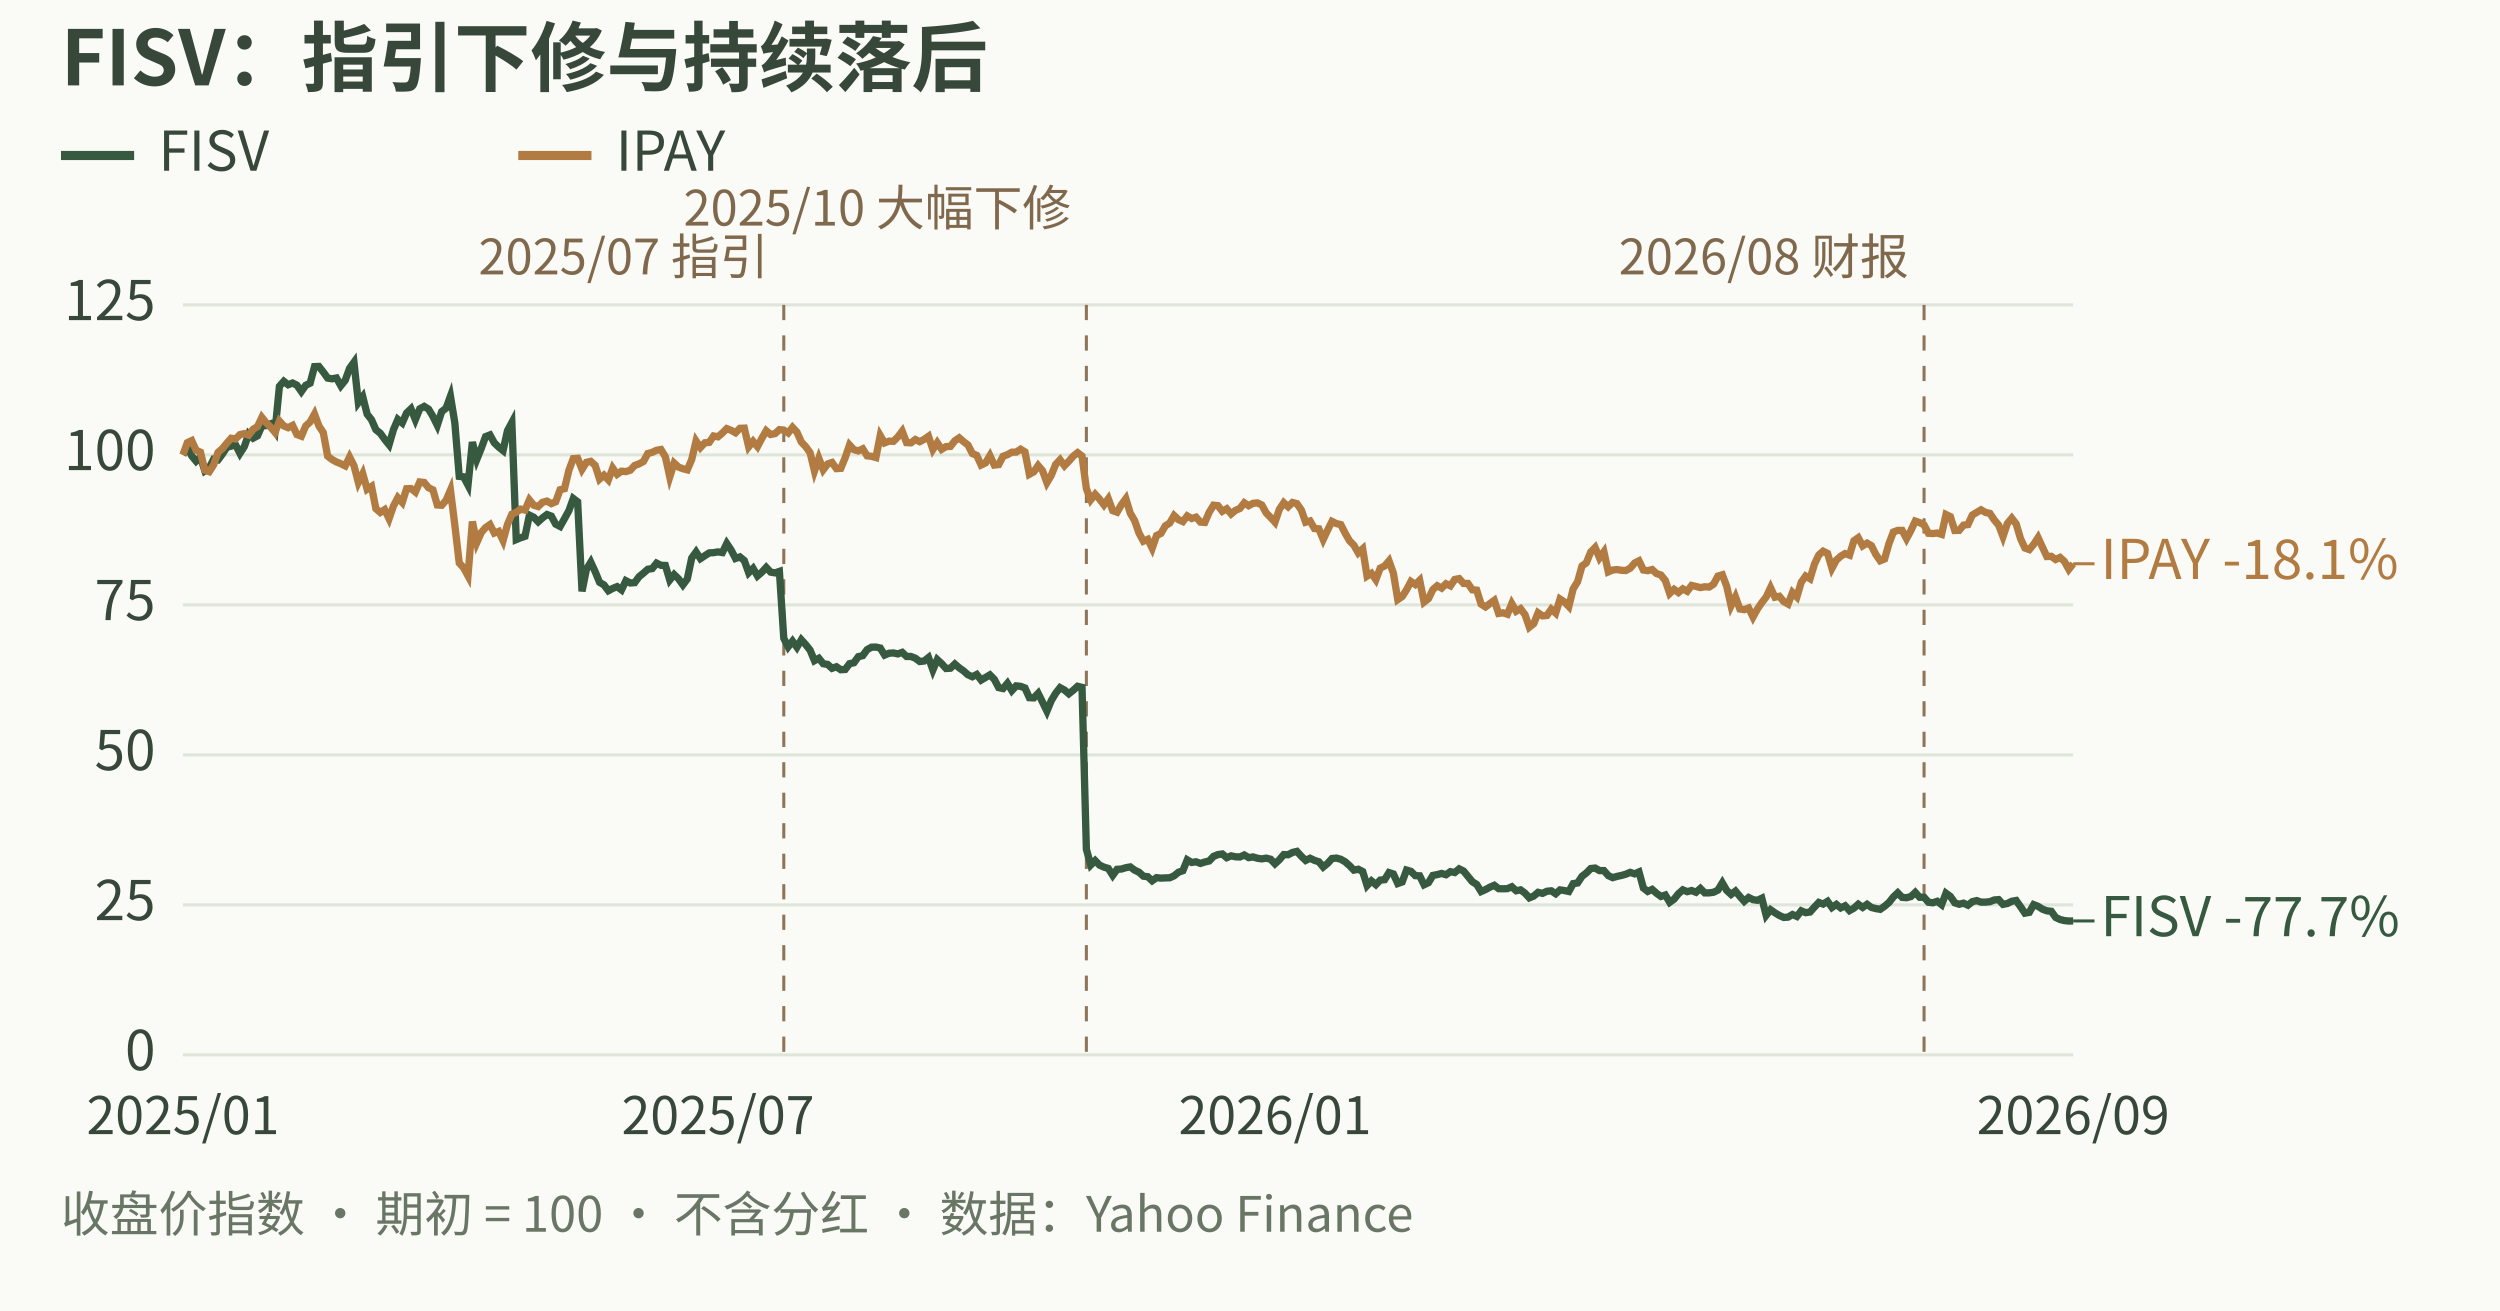
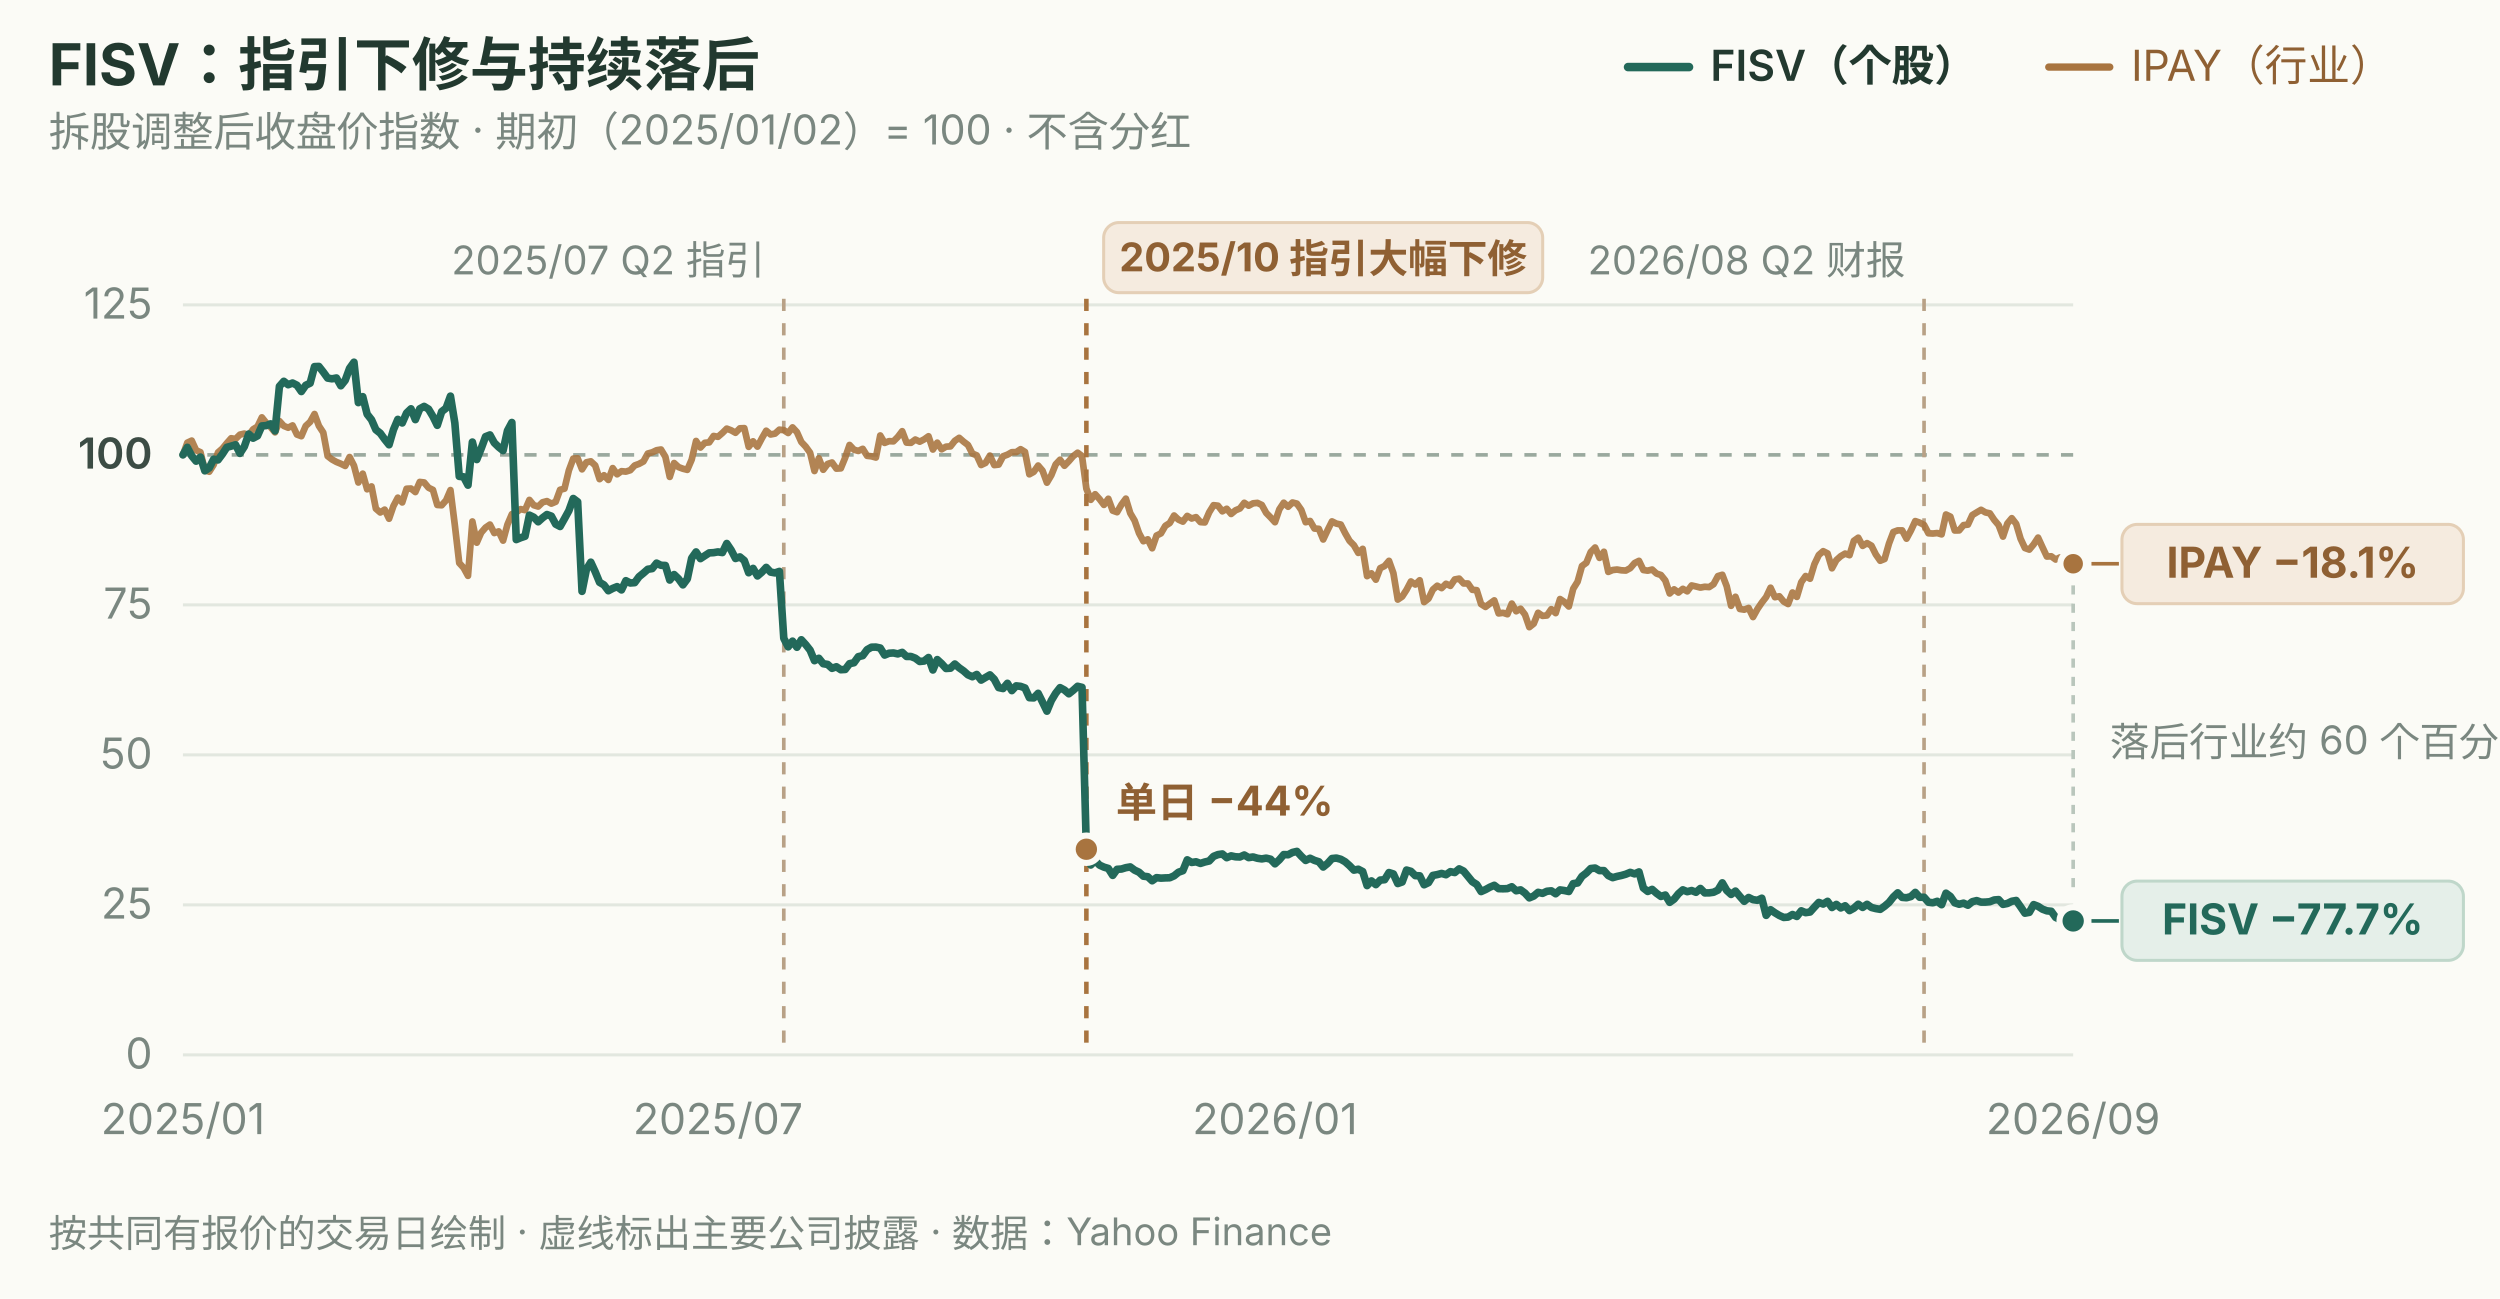
- <svg xmlns="http://www.w3.org/2000/svg" viewBox="0 0 820 430" role="img" aria-labelledby="title">
-   <rect width="820" height="430" fill="#fafbf7" />
-   <g font-family="Microsoft YaHei, Noto Sans CJK SC, sans-serif" fill="#37473a">
-     <text x="20" y="28" font-size="25" font-weight="600">FISV：指引下修与持续落后</text>
-     <line x1="20" x2="44" y1="51" y2="51" stroke="#365940" stroke-width="3" />
-     <text x="52" y="56" font-size="18">FISV</text>
-     <line x1="170" x2="194" y1="51" y2="51" stroke="#b27b42" stroke-width="3" />
-     <text x="202" y="56" font-size="18">IPAY</text>
-     <line x1="60" x2="680" y1="346.00" y2="346.00" stroke="#dfe5d9" />
-     <text x="51" y="351.00" text-anchor="end" font-size="18">0</text>
-     <line x1="60" x2="680" y1="296.80" y2="296.80" stroke="#dfe5d9" />
-     <text x="51" y="301.80" text-anchor="end" font-size="18">25</text>
-     <line x1="60" x2="680" y1="247.60" y2="247.60" stroke="#dfe5d9" />
-     <text x="51" y="252.60" text-anchor="end" font-size="18">50</text>
-     <line x1="60" x2="680" y1="198.40" y2="198.40" stroke="#dfe5d9" />
-     <text x="51" y="203.40" text-anchor="end" font-size="18">75</text>
-     <line x1="60" x2="680" y1="149.20" y2="149.20" stroke="#dfe5d9" />
-     <text x="51" y="154.20" text-anchor="end" font-size="18">100</text>
-     <line x1="60" x2="680" y1="100.00" y2="100.00" stroke="#dfe5d9" />
-     <text x="51" y="105.00" text-anchor="end" font-size="18">125</text>
-     <text x="60.00" y="372" text-anchor="middle" font-size="17">2025/01</text>
-     <text x="235.50" y="372" text-anchor="middle" font-size="17">2025/07</text>
-     <text x="418.19" y="372" text-anchor="middle" font-size="17">2026/01</text>
-     <text x="680.00" y="372" text-anchor="middle" font-size="17">2026/09</text>
-     <line x1="257.08" x2="257.08" y1="100" y2="346" stroke="#8e7458" stroke-dasharray="5 5" />
-     <text x="252.08" y="90" text-anchor="end" font-size="16" fill="#80684d">2025/07 指引</text>
-     <line x1="356.33" x2="356.33" y1="100" y2="346" stroke="#8e7458" stroke-dasharray="5 5" />
-     <text x="351.33" y="74" text-anchor="end" font-size="16" fill="#80684d">2025/10 大幅下修</text>
-     <line x1="631.09" x2="631.09" y1="100" y2="346" stroke="#8e7458" stroke-dasharray="5 5" />
-     <text x="626.09" y="90" text-anchor="end" font-size="16" fill="#80684d">2026/08 财报</text>
-     <polyline points="60.00,149.20 61.44,146.73 62.88,149.53 64.32,151.26 65.75,149.92 67.19,154.43 68.63,153.45 70.07,150.64 71.51,150.85 72.95,148.93 74.39,146.72 75.82,146.33 77.26,145.88 78.70,148.71 80.14,146.47 81.58,142.37 83.02,143.72 84.45,142.96 85.89,139.71 87.33,139.59 88.77,139.03 90.21,141.33 91.65,126.70 93.09,125.07 94.52,126.19 95.96,125.63 97.40,126.36 98.84,128.42 100.28,126.37 101.72,125.68 103.16,120.25 104.59,120.19 106.03,122.02 107.47,124.01 108.91,124.25 110.35,123.98 111.79,126.53 113.23,124.74 114.66,120.81 116.10,118.81 117.54,132.06 118.98,130.11 120.42,135.85 121.86,137.68 123.29,140.95 124.73,142.10 126.17,144.09 127.61,145.88 129.05,140.95 130.49,137.56 131.93,138.73 133.36,135.47 134.80,134.09 136.24,137.63 137.68,134.09 139.12,133.30 140.56,134.19 142.00,136.59 143.43,139.50 144.87,135.01 146.31,133.88 147.75,129.93 149.19,138.77 150.63,156.25 152.06,156.40 153.50,159.13 154.94,145.00 156.38,150.73 157.82,147.14 159.26,143.22 160.70,142.66 162.13,145.25 163.57,146.64 165.01,147.79 166.45,141.26 167.89,138.58 169.33,176.98 170.77,176.38 172.20,175.90 173.64,168.97 175.08,169.66 176.52,171.14 177.96,169.85 179.40,168.77 180.84,169.29 182.27,171.93 183.71,172.69 185.15,170.13 186.59,167.51 188.03,163.51 189.47,164.60 190.90,193.96 192.34,186.77 193.78,184.40 195.22,187.52 196.66,191.01 198.10,191.85 199.54,193.76 200.97,193.00 202.41,192.42 203.85,193.49 205.29,190.47 206.73,191.22 208.17,191.11 209.61,189.16 211.04,187.99 212.48,186.72 213.92,186.50 215.36,184.71 216.80,185.42 218.24,185.47 219.68,190.25 221.11,188.46 222.55,189.84 223.99,191.83 225.43,189.90 226.87,183.06 228.31,181.04 229.74,183.23 231.18,182.28 232.62,181.35 234.06,181.27 235.50,181.02 236.94,181.24 238.38,178.27 239.81,180.41 241.25,183.18 242.69,182.67 244.13,183.86 245.57,187.86 247.01,186.44 248.45,188.91 249.88,187.68 251.32,186.11 252.76,187.65 254.20,187.91 255.64,187.42 257.08,209.37 258.52,212.16 259.95,210.30 261.39,212.30 262.83,209.85 264.27,211.43 265.71,213.25 267.15,216.70 268.58,215.92 270.02,217.70 271.46,217.93 272.90,219.21 274.34,218.70 275.78,219.67 277.22,219.58 278.65,217.69 280.09,217.38 281.53,215.39 282.97,215.05 284.41,213.09 285.85,212.28 287.29,212.24 288.72,212.55 290.16,214.86 291.60,214.26 293.04,214.17 294.48,214.48 295.92,213.98 297.35,215.32 298.79,215.33 300.23,215.89 301.67,216.97 303.11,216.82 304.55,215.67 305.99,219.75 307.42,216.35 308.86,217.67 310.30,219.26 311.74,219.17 313.18,217.80 314.62,219.05 316.06,220.07 317.49,221.34 318.93,221.97 320.37,221.23 321.81,223.07 323.25,222.21 324.69,221.36 326.13,222.82 327.56,225.53 329.00,225.84 330.44,224.13 331.88,226.52 333.32,224.96 334.76,225.13 336.19,225.65 337.63,228.84 339.07,228.91 340.51,227.41 341.95,230.29 343.39,233.26 344.83,229.77 346.26,227.39 347.70,225.55 349.14,226.33 350.58,227.56 352.02,226.41 353.46,225.10 354.90,225.45 356.33,278.55 357.77,283.72 359.21,282.28 360.65,283.76 362.09,284.42 363.53,284.85 364.97,287.12 366.40,285.14 367.84,285.04 369.28,284.60 370.72,284.35 372.16,285.41 373.60,286.09 375.03,287.39 376.47,287.56 377.91,288.89 379.35,287.87 380.79,288.03 382.23,287.95 383.67,287.91 385.10,287.27 386.54,286.10 387.98,285.58 389.42,282.03 390.86,282.88 392.30,282.67 393.74,283.20 395.17,282.74 396.61,282.40 398.05,280.88 399.49,280.31 400.93,280.10 402.37,281.32 403.81,280.72 405.24,281.03 406.68,281.09 408.12,280.44 409.56,281.30 411.00,281.08 412.44,281.51 413.87,281.72 415.31,281.47 416.75,281.82 418.19,283.33 419.63,282.00 421.07,280.30 422.51,280.35 423.94,279.60 425.38,279.26 426.82,280.84 428.26,282.22 429.70,281.51 431.14,282.20 432.58,282.66 434.01,284.38 435.45,283.20 436.89,281.60 438.33,281.45 439.77,281.84 441.21,282.66 442.65,283.94 444.08,285.40 445.52,285.11 446.96,285.87 448.40,290.47 449.84,288.94 451.28,290.16 452.71,288.67 454.15,288.54 455.59,286.20 457.03,286.66 458.47,289.80 459.91,289.29 461.35,285.38 462.78,285.80 464.22,287.21 465.66,287.27 467.10,290.20 468.54,289.51 469.98,287.14 471.42,286.87 472.85,286.49 474.29,286.91 475.73,285.91 477.17,286.19 478.61,284.99 480.05,285.71 481.48,287.44 482.92,289.20 484.36,290.11 485.80,292.43 487.24,291.79 488.68,291.00 490.12,290.38 491.55,291.48 492.99,291.52 494.43,291.47 495.87,290.86 497.31,292.17 498.75,291.88 500.19,292.94 501.62,294.50 503.06,293.90 504.50,292.69 505.94,293.02 507.38,292.34 508.82,292.19 510.26,293.15 511.69,291.89 513.13,292.10 514.57,292.41 516.01,289.83 517.45,289.61 518.89,287.44 520.32,286.34 521.76,284.88 523.20,284.72 524.64,285.56 526.08,285.56 527.52,287.19 528.96,287.87 530.39,287.46 531.83,287.15 533.27,286.74 534.71,286.14 536.15,286.63 537.59,285.99 539.03,291.27 540.46,292.39 541.90,291.72 543.34,292.99 544.78,294.03 546.22,293.57 547.66,295.96 549.10,294.92 550.53,293.14 551.97,291.87 553.41,292.47 554.85,292.10 556.29,292.67 557.73,291.42 559.16,292.87 560.60,292.86 562.04,292.66 563.48,291.96 564.92,289.58 566.36,292.06 567.80,293.37 569.23,292.28 570.67,294.00 572.11,295.63 573.55,294.38 574.99,295.09 576.43,295.30 577.87,294.62 579.30,300.23 580.74,298.39 582.18,299.40 583.62,300.27 585.06,300.92 586.50,300.81 587.94,299.96 589.37,300.59 590.81,298.75 592.25,299.35 593.69,299.14 595.13,297.53 596.57,296.00 598.00,296.53 599.44,295.64 600.88,297.66 602.32,296.65 603.76,297.80 605.20,297.10 606.64,298.67 608.07,297.88 609.51,296.59 610.95,297.63 612.39,296.62 613.83,297.65 615.27,298.02 616.71,298.26 618.14,297.25 619.58,296.02 621.02,294.21 622.46,292.85 623.90,294.34 625.34,294.46 626.77,294.07 628.21,292.71 629.65,294.30 631.09,294.30 632.53,295.93 633.97,296.11 635.41,295.63 636.84,296.74 638.28,292.97 639.72,294.03 641.16,296.12 642.60,296.59 644.04,296.24 645.48,296.91 646.91,295.76 648.35,295.40 649.79,295.90 651.23,295.89 652.67,295.76 654.11,295.19 655.55,295.07 656.98,296.63 658.42,296.34 659.86,295.62 661.30,295.36 662.74,297.41 664.18,299.52 665.61,299.25 667.05,296.72 668.49,297.28 669.93,298.21 671.37,298.75 672.81,298.90 674.25,300.91 675.68,301.60 677.12,301.95 678.56,302.10 680.00,302.07" fill="none" stroke="#365940" stroke-width="2.4" />
-     <line x1="680" y1="302.07" x2="687" y2="302.07" stroke="#365940" />
-     <text x="689" y="307.07" font-size="18" fill="#365940">FISV -77.7%</text>
-     <polyline points="60.00,149.20 61.44,145.20 62.88,144.52 64.32,147.68 65.75,148.32 67.19,154.21 68.63,154.72 70.07,152.45 71.51,148.39 72.95,147.13 74.39,145.37 75.82,143.75 77.26,143.98 78.70,142.56 80.14,142.22 81.58,142.73 83.02,140.80 84.45,139.92 85.89,136.90 87.33,138.70 88.77,140.12 90.21,141.81 91.65,138.12 93.09,139.71 94.52,140.29 95.96,139.54 97.40,142.53 98.84,143.07 100.28,139.71 101.72,138.39 103.16,135.80 104.59,139.68 106.03,141.88 107.47,149.61 108.91,150.72 110.35,151.52 111.79,152.11 113.23,152.82 114.66,149.91 116.10,152.71 117.54,158.26 118.98,155.37 120.42,160.48 121.86,159.55 123.29,166.85 124.73,168.09 126.17,167.16 127.61,170.14 129.05,165.97 130.49,163.24 131.93,164.80 133.36,160.31 134.80,160.24 136.24,161.39 137.68,158.08 139.12,158.25 140.56,159.97 142.00,160.68 143.43,165.63 144.87,165.73 146.31,164.11 147.75,160.75 149.19,172.28 150.63,184.66 152.06,186.23 153.50,188.87 154.94,171.05 156.38,178.00 157.82,174.71 159.26,173.05 160.70,172.06 162.13,174.84 163.57,174.30 165.01,177.32 166.45,172.03 167.89,168.65 169.33,168.04 170.77,166.99 172.20,167.32 173.64,163.97 175.08,165.71 176.52,166.15 177.96,164.75 179.40,164.37 180.84,165.19 182.27,164.58 183.71,160.64 185.15,160.28 186.59,154.28 188.03,150.42 189.47,150.33 190.90,153.94 192.34,151.64 193.78,151.32 195.22,152.66 196.66,157.15 198.10,155.88 199.54,157.41 200.97,153.54 202.41,155.57 203.85,154.55 205.29,154.69 206.73,154.23 208.17,152.67 209.61,152.15 211.04,151.37 212.48,148.76 213.92,148.37 215.36,147.68 216.80,147.44 218.24,149.81 219.68,156.42 221.11,151.88 222.55,153.20 223.99,153.74 225.43,154.11 226.87,150.76 228.31,144.64 229.74,146.79 231.18,145.24 232.62,145.10 234.06,143.00 235.50,143.27 236.94,142.02 238.38,140.59 239.81,141.14 241.25,141.95 242.69,140.49 244.13,140.43 245.57,146.56 247.01,144.76 248.45,146.49 249.88,143.78 251.32,141.28 252.76,142.51 254.20,142.23 255.64,140.93 257.08,141.09 258.52,142.02 259.95,140.19 261.39,141.73 262.83,144.97 264.27,146.50 265.71,148.49 267.15,154.49 268.58,150.32 270.02,154.08 271.46,152.18 272.90,151.70 274.34,153.71 275.78,153.62 277.22,150.11 278.65,145.95 280.09,147.49 281.53,147.91 282.97,147.22 284.41,149.51 285.85,149.67 287.29,150.07 288.72,142.84 290.16,145.27 291.60,144.70 293.04,144.76 294.48,143.32 295.92,141.44 297.35,145.17 298.79,145.25 300.23,144.17 301.67,144.87 303.11,144.12 304.55,143.10 305.99,147.44 307.42,145.20 308.86,147.37 310.30,146.50 311.74,146.42 313.18,144.59 314.62,143.61 316.06,144.87 317.49,145.95 318.93,148.76 320.37,149.37 321.81,152.52 323.25,151.84 324.69,149.44 326.13,152.55 327.56,152.38 329.00,149.67 330.44,149.13 331.88,148.32 333.32,148.29 334.76,147.34 336.19,148.22 337.63,155.57 339.07,154.77 340.51,152.70 341.95,154.38 343.39,158.31 344.83,155.87 346.26,152.32 347.70,150.79 349.14,152.76 350.58,151.27 352.02,149.61 353.46,148.49 354.90,149.58 356.33,160.28 357.77,163.94 359.21,162.11 360.65,163.70 362.09,165.60 363.53,163.60 364.97,167.49 366.40,168.00 367.84,165.50 369.28,163.56 370.72,168.31 372.16,170.76 373.60,174.88 375.03,177.52 376.47,176.90 377.91,179.83 379.35,175.66 380.79,174.95 382.23,172.47 383.67,171.56 385.10,169.09 386.54,170.44 387.98,171.09 389.42,169.22 390.86,170.07 392.30,169.63 393.74,171.25 395.17,171.36 396.61,168.04 398.05,165.70 399.49,165.87 400.93,167.71 402.37,166.88 403.81,168.58 405.24,167.39 406.68,166.78 408.12,164.92 409.56,165.87 411.00,165.09 412.44,164.95 413.87,165.63 415.31,168.24 416.75,169.70 418.19,171.28 419.63,167.05 421.07,164.89 422.51,166.21 423.94,164.82 425.38,165.19 426.82,167.26 428.26,171.29 429.70,170.88 431.14,173.36 432.58,173.46 434.01,176.95 435.45,173.90 436.89,171.02 438.33,171.74 439.77,172.05 441.21,174.88 442.65,177.39 444.08,178.84 445.52,181.35 446.96,180.03 448.40,188.97 449.84,188.06 451.28,190.13 452.71,186.36 454.15,185.65 455.59,183.96 457.03,187.99 458.47,196.66 459.91,195.68 461.35,193.45 462.78,190.73 464.22,191.72 465.66,190.33 467.10,197.48 468.54,196.36 469.98,193.38 471.42,192.12 472.85,192.90 474.29,191.48 475.73,192.16 477.17,190.06 478.61,189.79 480.05,191.37 481.48,191.38 482.92,193.45 484.36,193.58 485.80,198.15 487.24,199.07 488.68,197.98 490.12,196.93 491.55,201.20 492.99,201.00 494.43,201.47 495.87,197.98 497.31,200.49 498.75,199.67 500.19,201.58 501.62,205.71 503.06,204.56 504.50,201.00 505.94,202.00 507.38,201.88 508.82,199.81 510.26,201.10 511.69,196.49 513.13,197.44 514.57,198.93 516.01,193.11 517.45,190.80 518.89,185.65 520.32,184.60 521.76,181.05 523.20,179.59 524.64,182.98 526.08,180.98 527.52,187.58 528.96,186.97 530.39,186.81 531.83,187.06 533.27,187.14 534.71,186.36 536.15,184.68 537.59,183.96 539.03,186.97 540.46,187.18 541.90,186.81 543.34,188.13 544.78,188.60 546.22,190.40 547.66,194.66 549.10,193.31 550.53,194.36 551.97,193.14 553.41,193.95 554.85,192.03 556.29,192.36 557.73,192.73 559.16,192.46 560.60,192.56 562.04,191.62 563.48,188.96 564.92,188.53 566.36,192.29 567.80,198.70 569.23,195.75 570.67,199.75 572.11,199.97 573.55,199.41 574.99,202.39 576.43,199.78 577.87,197.66 579.30,195.82 580.74,192.77 582.18,195.88 583.62,195.58 585.06,197.31 586.50,198.12 587.94,194.34 589.37,195.78 590.81,190.97 592.25,188.94 593.69,189.82 595.13,185.05 596.57,182.03 598.00,180.79 599.44,181.52 600.88,186.40 602.32,183.72 603.76,182.43 605.20,181.58 606.64,182.10 608.07,177.39 609.51,176.37 610.95,179.04 612.39,178.15 613.83,178.98 615.27,181.86 616.71,183.93 618.14,183.35 619.58,178.30 621.02,174.50 622.46,173.97 623.90,173.97 625.34,176.68 626.77,174.03 628.21,170.92 629.65,171.42 631.09,172.17 632.53,174.91 633.97,175.00 635.41,174.84 636.84,175.27 638.28,168.76 639.72,169.46 641.16,174.00 642.60,173.97 644.04,172.24 645.48,172.07 646.91,168.95 648.35,168.07 649.79,167.22 651.23,168.07 652.67,168.38 654.11,170.54 655.55,172.24 656.98,176.00 658.42,171.70 659.86,169.97 661.30,171.83 662.74,176.68 664.18,179.76 665.61,180.27 667.05,178.54 668.49,176.34 669.93,179.49 671.37,182.54 672.81,182.47 674.25,183.52 675.68,182.84 677.12,184.13 678.56,186.74 680.00,184.91" fill="none" stroke="#b27b42" stroke-width="2.4" />
-     <line x1="680" y1="184.91" x2="687" y2="184.91" stroke="#b27b42" />
-     <text x="689" y="189.91" font-size="18" fill="#b27b42">IPAY -18.1%</text>
-     <text x="20" y="404" font-size="16" fill="#697565">收盘价指数 · 期初 = 100 · 不含分红 · 数据：Yahoo Finance</text>
+ <svg xmlns="http://www.w3.org/2000/svg" width="820" height="426" viewBox="0 0 820 426" role="img" aria-labelledby="title desc">
+   <rect width="820" height="426" fill="#fbfbf6" />
+   <g font-family="Inter, -apple-system, BlinkMacSystemFont, 'Segoe UI', 'PingFang SC', 'Microsoft YaHei', 'Noto Sans SC', sans-serif" fill="#3c4c44">
+     <text x="16" y="28" font-size="19" font-weight="650" fill="#22392f">FISV：指引下修与持续落后</text>
+     <text x="16" y="48" font-size="13.5" fill="#7a8780">拆股调整后收盘价指数 · 期初（2025/01/02）= 100 · 不含分红</text>
+     <g transform="translate(534, 22)">
+       <line x1="0" y1="0" x2="20" y2="0" stroke="#23695a" stroke-width="2.8" stroke-linecap="round" />
+       <text x="27" y="4.5" font-size="14" font-weight="600" fill="#22392f">FISV（个股）</text>
+       <line x1="138" y1="0" x2="158" y2="0" stroke="#a8743f" stroke-width="2.4" stroke-linecap="round" />
+       <text x="165" y="4.5" font-size="14" fill="#8f6033">IPAY（行业）</text>
+     </g>
+     <g stroke="#e2e7df" stroke-width="1">
+       <line x1="60" x2="680" y1="346.00" y2="346.00" />
+       <line x1="60" x2="680" y1="296.80" y2="296.80" />
+       <line x1="60" x2="680" y1="247.60" y2="247.60" />
+       <line x1="60" x2="680" y1="198.40" y2="198.40" />
+       <line x1="60" x2="680" y1="100.00" y2="100.00" />
+     </g>
+     <line x1="60" x2="680" y1="149.20" y2="149.20" stroke="#9aa99e" stroke-width="1.2" stroke-dasharray="4 4" />
+     <g font-size="14" fill="#7a8780" text-anchor="end">
+       <text x="50" y="350.50">0</text>
+       <text x="50" y="301.30">25</text>
+       <text x="50" y="252.10">50</text>
+       <text x="50" y="202.90">75</text>
+       <text x="50" y="153.70" font-weight="600" fill="#3c4c44">100</text>
+       <text x="50" y="104.50">125</text>
+     </g>
+     <g font-size="14" fill="#7a8780" text-anchor="middle">
+       <text x="60.00" y="372">2025/01</text>
+       <text x="235.50" y="372">2025/07</text>
+       <text x="418.19" y="372">2026/01</text>
+       <text x="680.00" y="372">2026/09</text>
+     </g>
+     <g stroke="#b8a186" stroke-width="1.2" stroke-dasharray="4 4">
+       <line x1="257.08" x2="257.08" y1="98" y2="346" />
+       <line x1="631.09" x2="631.09" y1="98" y2="346" />
+     </g>
+     <line x1="356.33" x2="356.33" y1="98" y2="346" stroke="#a8743f" stroke-width="1.5" stroke-dasharray="4 4" />
+     <text x="251" y="90" text-anchor="end" font-size="13" fill="#7a8780">2025/07 Q2 指引</text>
+     <rect x="362" y="73" width="144" height="23" rx="5" fill="#f5ebdf" stroke="#e4cfb6" stroke-width="1" />
+     <text x="434" y="89" text-anchor="middle" font-size="13" font-weight="650" fill="#8f6033">2025/10 指引大幅下修</text>
+     <text x="625" y="90" text-anchor="end" font-size="13" fill="#7a8780">2026/08 Q2 财报</text>
+     <polyline points="60.00,149.20 61.44,145.20 62.88,144.52 64.32,147.68 65.75,148.32 67.19,154.21 68.63,154.72 70.07,152.45 71.51,148.39 72.95,147.13 74.39,145.37 75.82,143.75 77.26,143.98 78.70,142.56 80.14,142.22 81.58,142.73 83.02,140.80 84.45,139.92 85.89,136.90 87.33,138.70 88.77,140.12 90.21,141.81 91.65,138.12 93.09,139.71 94.52,140.29 95.96,139.54 97.40,142.53 98.84,143.07 100.28,139.71 101.72,138.39 103.16,135.80 104.59,139.68 106.03,141.88 107.47,149.61 108.91,150.72 110.35,151.52 111.79,152.11 113.23,152.82 114.66,149.91 116.10,152.71 117.54,158.26 118.98,155.37 120.42,160.48 121.86,159.55 123.29,166.85 124.73,168.09 126.17,167.16 127.61,170.14 129.05,165.97 130.49,163.24 131.93,164.80 133.36,160.31 134.80,160.24 136.24,161.39 137.68,158.08 139.12,158.25 140.56,159.97 142.00,160.68 143.43,165.63 144.87,165.73 146.31,164.11 147.75,160.75 149.19,172.28 150.63,184.66 152.06,186.23 153.50,188.87 154.94,171.05 156.38,178.00 157.82,174.71 159.26,173.05 160.70,172.06 162.13,174.84 163.57,174.30 165.01,177.32 166.45,172.03 167.89,168.65 169.33,168.04 170.77,166.99 172.20,167.32 173.64,163.97 175.08,165.71 176.52,166.15 177.96,164.75 179.40,164.37 180.84,165.19 182.27,164.58 183.71,160.64 185.15,160.28 186.59,154.28 188.03,150.42 189.47,150.33 190.90,153.94 192.34,151.64 193.78,151.32 195.22,152.66 196.66,157.15 198.10,155.88 199.54,157.41 200.97,153.54 202.41,155.57 203.85,154.55 205.29,154.69 206.73,154.23 208.17,152.67 209.61,152.15 211.04,151.37 212.48,148.76 213.92,148.37 215.36,147.68 216.80,147.44 218.24,149.81 219.68,156.42 221.11,151.88 222.55,153.20 223.99,153.74 225.43,154.11 226.87,150.76 228.31,144.64 229.74,146.79 231.18,145.24 232.62,145.10 234.06,143.00 235.50,143.27 236.94,142.02 238.38,140.59 239.81,141.14 241.25,141.95 242.69,140.49 244.13,140.43 245.57,146.56 247.01,144.76 248.45,146.49 249.88,143.78 251.32,141.28 252.76,142.51 254.20,142.23 255.64,140.93 257.08,141.09 258.52,142.02 259.95,140.19 261.39,141.73 262.83,144.97 264.27,146.50 265.71,148.49 267.15,154.49 268.58,150.32 270.02,154.08 271.46,152.18 272.90,151.70 274.34,153.71 275.78,153.62 277.22,150.11 278.65,145.95 280.09,147.49 281.53,147.91 282.97,147.22 284.41,149.51 285.85,149.67 287.29,150.07 288.72,142.84 290.16,145.27 291.60,144.70 293.04,144.76 294.48,143.32 295.92,141.44 297.35,145.17 298.79,145.25 300.23,144.17 301.67,144.87 303.11,144.12 304.55,143.10 305.99,147.44 307.42,145.20 308.86,147.37 310.30,146.50 311.74,146.42 313.18,144.59 314.62,143.61 316.06,144.87 317.49,145.95 318.93,148.76 320.37,149.37 321.81,152.52 323.25,151.84 324.69,149.44 326.13,152.55 327.56,152.38 329.00,149.67 330.44,149.13 331.88,148.32 333.32,148.29 334.76,147.34 336.19,148.22 337.63,155.57 339.07,154.77 340.51,152.70 341.95,154.38 343.39,158.31 344.83,155.87 346.26,152.32 347.70,150.79 349.14,152.76 350.58,151.27 352.02,149.61 353.46,148.49 354.90,149.58 356.33,160.28 357.77,163.94 359.21,162.11 360.65,163.70 362.09,165.60 363.53,163.60 364.97,167.49 366.40,168.00 367.84,165.50 369.28,163.56 370.72,168.31 372.16,170.76 373.60,174.88 375.03,177.52 376.47,176.90 377.91,179.83 379.35,175.66 380.79,174.95 382.23,172.47 383.67,171.56 385.10,169.09 386.54,170.44 387.98,171.09 389.42,169.22 390.86,170.07 392.30,169.63 393.74,171.25 395.17,171.36 396.61,168.04 398.05,165.70 399.49,165.87 400.93,167.71 402.37,166.88 403.81,168.58 405.24,167.39 406.68,166.78 408.12,164.92 409.56,165.87 411.00,165.09 412.44,164.95 413.87,165.63 415.31,168.24 416.75,169.70 418.19,171.28 419.63,167.05 421.07,164.89 422.51,166.21 423.94,164.82 425.38,165.19 426.82,167.26 428.26,171.29 429.70,170.88 431.14,173.36 432.58,173.46 434.01,176.95 435.45,173.90 436.89,171.02 438.33,171.74 439.77,172.05 441.21,174.88 442.65,177.39 444.08,178.84 445.52,181.35 446.96,180.03 448.40,188.97 449.84,188.06 451.28,190.13 452.71,186.36 454.15,185.65 455.59,183.96 457.03,187.99 458.47,196.66 459.91,195.68 461.35,193.45 462.78,190.73 464.22,191.72 465.66,190.33 467.10,197.48 468.54,196.36 469.98,193.38 471.42,192.12 472.85,192.90 474.29,191.48 475.73,192.16 477.17,190.06 478.61,189.79 480.05,191.37 481.48,191.38 482.92,193.45 484.36,193.58 485.80,198.15 487.24,199.07 488.68,197.98 490.12,196.93 491.55,201.20 492.99,201.00 494.43,201.47 495.87,197.98 497.31,200.49 498.75,199.67 500.19,201.58 501.62,205.71 503.06,204.56 504.50,201.00 505.94,202.00 507.38,201.88 508.82,199.81 510.26,201.10 511.69,196.49 513.13,197.44 514.57,198.93 516.01,193.11 517.45,190.80 518.89,185.65 520.32,184.60 521.76,181.05 523.20,179.59 524.64,182.98 526.08,180.98 527.52,187.58 528.96,186.97 530.39,186.81 531.83,187.06 533.27,187.14 534.71,186.36 536.15,184.68 537.59,183.96 539.03,186.97 540.46,187.18 541.90,186.81 543.34,188.13 544.78,188.60 546.22,190.40 547.66,194.66 549.10,193.31 550.53,194.36 551.97,193.14 553.41,193.95 554.85,192.03 556.29,192.36 557.73,192.73 559.16,192.46 560.60,192.56 562.04,191.62 563.48,188.96 564.92,188.53 566.36,192.29 567.80,198.70 569.23,195.75 570.67,199.75 572.11,199.97 573.55,199.41 574.99,202.39 576.43,199.78 577.87,197.66 579.30,195.82 580.74,192.77 582.18,195.88 583.62,195.58 585.06,197.31 586.50,198.12 587.94,194.34 589.37,195.78 590.81,190.97 592.25,188.94 593.69,189.82 595.13,185.05 596.57,182.03 598.00,180.79 599.44,181.52 600.88,186.40 602.32,183.72 603.76,182.43 605.20,181.58 606.64,182.10 608.07,177.39 609.51,176.37 610.95,179.04 612.39,178.15 613.83,178.98 615.27,181.86 616.71,183.93 618.14,183.35 619.58,178.30 621.02,174.50 622.46,173.97 623.90,173.97 625.34,176.68 626.77,174.03 628.21,170.92 629.65,171.42 631.09,172.17 632.53,174.91 633.97,175.00 635.41,174.84 636.84,175.27 638.28,168.76 639.72,169.46 641.16,174.00 642.60,173.97 644.04,172.24 645.48,172.07 646.91,168.95 648.35,168.07 649.79,167.22 651.23,168.07 652.67,168.38 654.11,170.54 655.55,172.24 656.98,176.00 658.42,171.70 659.86,169.97 661.30,171.83 662.74,176.68 664.18,179.76 665.61,180.27 667.05,178.54 668.49,176.34 669.93,179.49 671.37,182.54 672.81,182.47 674.25,183.52 675.68,182.84 677.12,184.13 678.56,186.74 680.00,184.91" fill="none" stroke="#a8743f" stroke-width="2.2" stroke-linejoin="round" stroke-linecap="round" stroke-opacity="0.88" />
+     <polyline points="60.00,149.20 61.44,146.73 62.88,149.53 64.32,151.26 65.75,149.92 67.19,154.43 68.63,153.45 70.07,150.64 71.51,150.85 72.95,148.93 74.39,146.72 75.82,146.33 77.26,145.88 78.70,148.71 80.14,146.47 81.58,142.37 83.02,143.72 84.45,142.96 85.89,139.71 87.33,139.59 88.77,139.03 90.21,141.33 91.65,126.70 93.09,125.07 94.52,126.19 95.96,125.63 97.40,126.36 98.84,128.42 100.28,126.37 101.72,125.68 103.16,120.25 104.59,120.19 106.03,122.02 107.47,124.01 108.91,124.25 110.35,123.98 111.79,126.53 113.23,124.74 114.66,120.81 116.10,118.81 117.54,132.06 118.98,130.11 120.42,135.85 121.86,137.68 123.29,140.95 124.73,142.10 126.17,144.09 127.61,145.88 129.05,140.95 130.49,137.56 131.93,138.73 133.36,135.47 134.80,134.09 136.24,137.63 137.68,134.09 139.12,133.30 140.56,134.19 142.00,136.59 143.43,139.50 144.87,135.01 146.31,133.88 147.75,129.93 149.19,138.77 150.63,156.25 152.06,156.40 153.50,159.13 154.94,145.00 156.38,150.73 157.82,147.14 159.26,143.22 160.70,142.66 162.13,145.25 163.57,146.64 165.01,147.79 166.45,141.26 167.89,138.58 169.33,176.98 170.77,176.38 172.20,175.90 173.64,168.97 175.08,169.66 176.52,171.14 177.96,169.85 179.40,168.77 180.84,169.29 182.27,171.93 183.71,172.69 185.15,170.13 186.59,167.51 188.03,163.51 189.47,164.60 190.90,193.96 192.34,186.77 193.78,184.40 195.22,187.52 196.66,191.01 198.10,191.85 199.54,193.76 200.97,193.00 202.41,192.42 203.85,193.49 205.29,190.47 206.73,191.22 208.17,191.11 209.61,189.16 211.04,187.99 212.48,186.72 213.92,186.50 215.36,184.71 216.80,185.42 218.24,185.47 219.68,190.25 221.11,188.46 222.55,189.84 223.99,191.83 225.43,189.90 226.87,183.06 228.31,181.04 229.74,183.23 231.18,182.28 232.62,181.35 234.06,181.27 235.50,181.02 236.94,181.24 238.38,178.27 239.81,180.41 241.25,183.18 242.69,182.67 244.13,183.86 245.57,187.86 247.01,186.44 248.45,188.91 249.88,187.68 251.32,186.11 252.76,187.65 254.20,187.91 255.64,187.42 257.08,209.37 258.52,212.16 259.95,210.30 261.39,212.30 262.83,209.85 264.27,211.43 265.71,213.25 267.15,216.70 268.58,215.92 270.02,217.70 271.46,217.93 272.90,219.21 274.34,218.70 275.78,219.67 277.22,219.58 278.65,217.69 280.09,217.38 281.53,215.39 282.97,215.05 284.41,213.09 285.85,212.28 287.29,212.24 288.72,212.55 290.16,214.86 291.60,214.26 293.04,214.17 294.48,214.48 295.92,213.98 297.35,215.32 298.79,215.33 300.23,215.89 301.67,216.97 303.11,216.82 304.55,215.67 305.99,219.75 307.42,216.35 308.86,217.67 310.30,219.26 311.74,219.17 313.18,217.80 314.62,219.05 316.06,220.07 317.49,221.34 318.93,221.97 320.37,221.23 321.81,223.07 323.25,222.21 324.69,221.36 326.13,222.82 327.56,225.53 329.00,225.84 330.44,224.13 331.88,226.52 333.32,224.96 334.76,225.13 336.19,225.65 337.63,228.84 339.07,228.91 340.51,227.41 341.95,230.29 343.39,233.26 344.83,229.77 346.26,227.39 347.70,225.55 349.14,226.33 350.58,227.56 352.02,226.41 353.46,225.10 354.90,225.45 356.33,278.55 357.77,283.72 359.21,282.28 360.65,283.76 362.09,284.42 363.53,284.85 364.97,287.12 366.40,285.14 367.84,285.04 369.28,284.60 370.72,284.35 372.16,285.41 373.60,286.09 375.03,287.39 376.47,287.56 377.91,288.89 379.35,287.87 380.79,288.03 382.23,287.95 383.67,287.91 385.10,287.27 386.54,286.10 387.98,285.58 389.42,282.03 390.86,282.88 392.30,282.67 393.74,283.20 395.17,282.74 396.61,282.40 398.05,280.88 399.49,280.31 400.93,280.10 402.37,281.32 403.81,280.72 405.24,281.03 406.68,281.09 408.12,280.44 409.56,281.30 411.00,281.08 412.44,281.51 413.87,281.72 415.31,281.47 416.75,281.82 418.19,283.33 419.63,282.00 421.07,280.30 422.51,280.35 423.94,279.60 425.38,279.26 426.82,280.84 428.26,282.22 429.70,281.51 431.14,282.20 432.58,282.66 434.01,284.38 435.45,283.20 436.89,281.60 438.33,281.45 439.77,281.84 441.21,282.66 442.65,283.94 444.08,285.40 445.52,285.11 446.96,285.87 448.40,290.47 449.84,288.94 451.28,290.16 452.71,288.67 454.15,288.54 455.59,286.20 457.03,286.66 458.47,289.80 459.91,289.29 461.35,285.38 462.78,285.80 464.22,287.21 465.66,287.27 467.10,290.20 468.54,289.51 469.98,287.14 471.42,286.87 472.85,286.49 474.29,286.91 475.73,285.91 477.17,286.19 478.61,284.99 480.05,285.71 481.48,287.44 482.92,289.20 484.36,290.11 485.80,292.43 487.24,291.79 488.68,291.00 490.12,290.38 491.55,291.48 492.99,291.52 494.43,291.47 495.87,290.86 497.31,292.17 498.75,291.88 500.19,292.94 501.62,294.50 503.06,293.90 504.50,292.69 505.94,293.02 507.38,292.34 508.82,292.19 510.26,293.15 511.69,291.89 513.13,292.10 514.57,292.41 516.01,289.83 517.45,289.61 518.89,287.44 520.32,286.34 521.76,284.88 523.20,284.72 524.64,285.56 526.08,285.56 527.52,287.19 528.96,287.87 530.39,287.46 531.83,287.15 533.27,286.74 534.71,286.14 536.15,286.63 537.59,285.99 539.03,291.27 540.46,292.39 541.90,291.72 543.34,292.99 544.78,294.03 546.22,293.57 547.66,295.96 549.10,294.92 550.53,293.14 551.97,291.87 553.41,292.47 554.85,292.10 556.29,292.67 557.73,291.42 559.16,292.87 560.60,292.86 562.04,292.66 563.48,291.96 564.92,289.58 566.36,292.06 567.80,293.37 569.23,292.28 570.67,294.00 572.11,295.63 573.55,294.38 574.99,295.09 576.43,295.30 577.87,294.62 579.30,300.23 580.74,298.39 582.18,299.40 583.62,300.27 585.06,300.92 586.50,300.81 587.94,299.96 589.37,300.59 590.81,298.75 592.25,299.35 593.69,299.14 595.13,297.53 596.57,296.00 598.00,296.53 599.44,295.64 600.88,297.66 602.32,296.65 603.76,297.80 605.20,297.10 606.64,298.67 608.07,297.88 609.51,296.59 610.95,297.63 612.39,296.62 613.83,297.65 615.27,298.02 616.71,298.26 618.14,297.25 619.58,296.02 621.02,294.21 622.46,292.85 623.90,294.34 625.34,294.46 626.77,294.07 628.21,292.71 629.65,294.30 631.09,294.30 632.53,295.93 633.97,296.11 635.41,295.63 636.84,296.74 638.28,292.97 639.72,294.03 641.16,296.12 642.60,296.59 644.04,296.24 645.48,296.91 646.91,295.76 648.35,295.40 649.79,295.90 651.23,295.89 652.67,295.76 654.11,295.19 655.55,295.07 656.98,296.63 658.42,296.34 659.86,295.62 661.30,295.36 662.74,297.41 664.18,299.52 665.61,299.25 667.05,296.72 668.49,297.28 669.93,298.21 671.37,298.75 672.81,298.90 674.25,300.91 675.68,301.60 677.12,301.95 678.56,302.10 680.00,302.07" fill="none" stroke="#23695a" stroke-width="2.5" stroke-linejoin="round" stroke-linecap="round" />
+     <circle cx="356.33" cy="278.55" r="4.5" fill="#a8743f" stroke="#fbfbf6" stroke-width="2" />
+     <text x="366" y="268" font-size="13.5" font-weight="650" fill="#8f6033">单日 −44%</text>
+     <line x1="680" y1="192" x2="680" y2="294" stroke="#b9c6bc" stroke-width="1.2" stroke-dasharray="3 3" />
+     <text x="692" y="248" font-size="13" fill="#7a8780">落后行业约 60 个百分点</text>
+     <circle cx="680.00" cy="184.91" r="4.2" fill="#a8743f" stroke="#fbfbf6" stroke-width="2" />
+     <line x1="686" y1="184.91" x2="695" y2="184.91" stroke="#a8743f" stroke-width="1.2" />
+     <rect x="696" y="172" width="112" height="26" rx="5" fill="#f5ebdf" stroke="#e4cfb6" stroke-width="1" />
+     <text x="752" y="189.5" text-anchor="middle" font-size="14" font-weight="650" fill="#8f6033">IPAY −18.1%</text>
+     <circle cx="680.00" cy="302.07" r="4.5" fill="#23695a" stroke="#fbfbf6" stroke-width="2" />
+     <line x1="686" y1="302.07" x2="695" y2="302.07" stroke="#23695a" stroke-width="1.2" />
+     <rect x="696" y="289" width="112" height="26" rx="5" fill="#e5efe9" stroke="#bfd7ca" stroke-width="1" />
+     <text x="752" y="306.5" text-anchor="middle" font-size="14" font-weight="700" fill="#23695a">FISV −77.7%</text>
+     <text x="16" y="409" font-size="12.5" fill="#7a8780">按共同有报价的交易日绘制 · 虚线标出主要公司披露 · 数据：Yahoo Finance</text>
  </g>
</svg>
